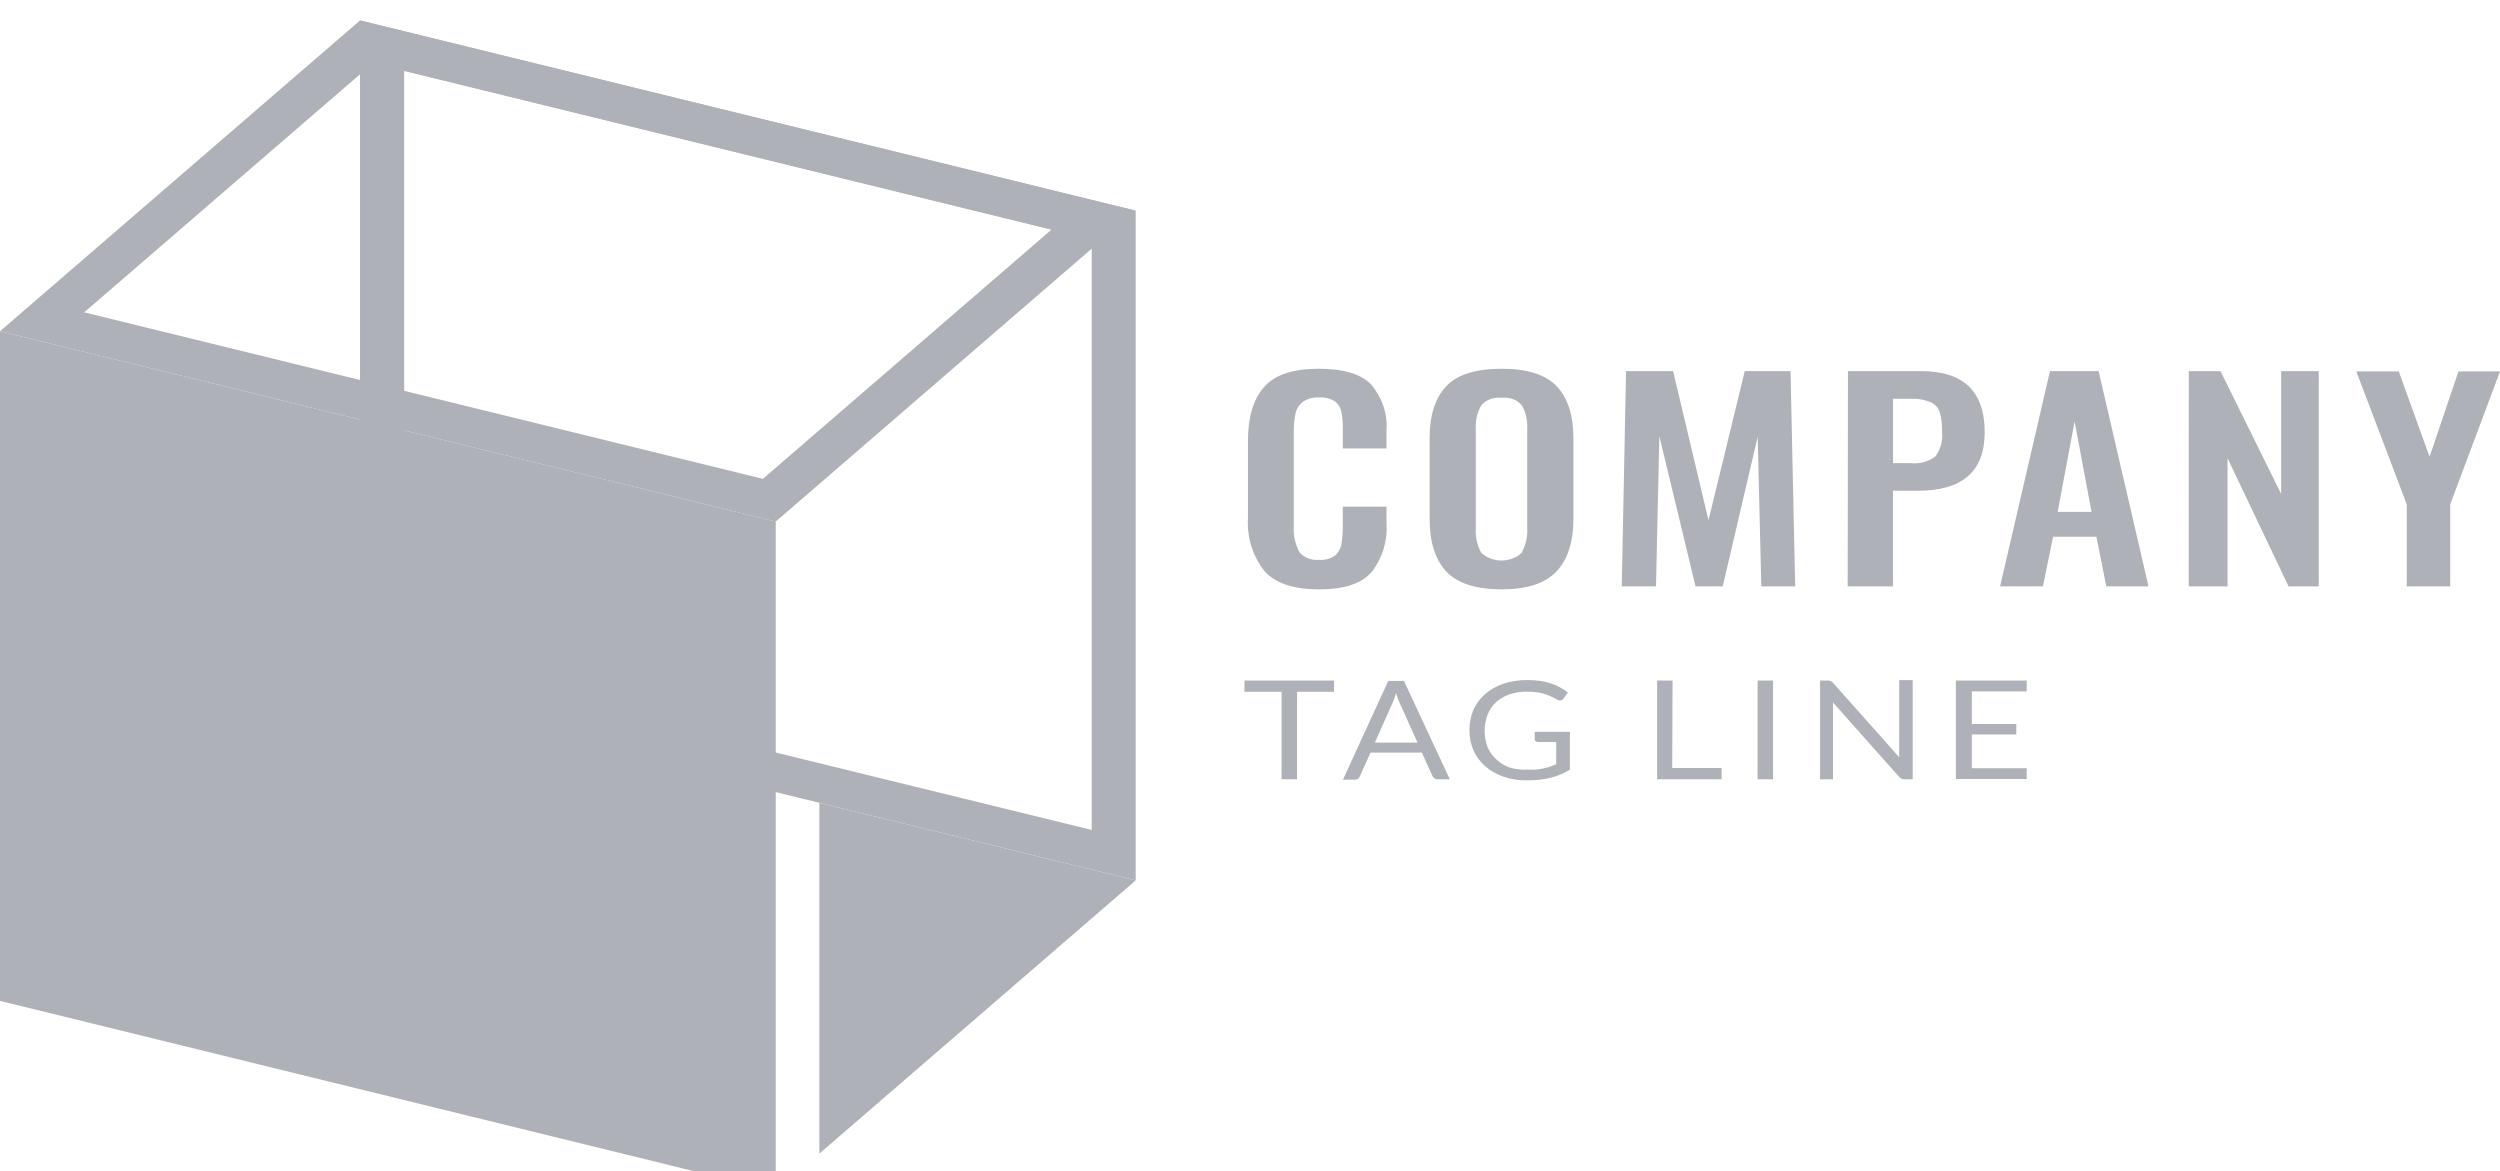
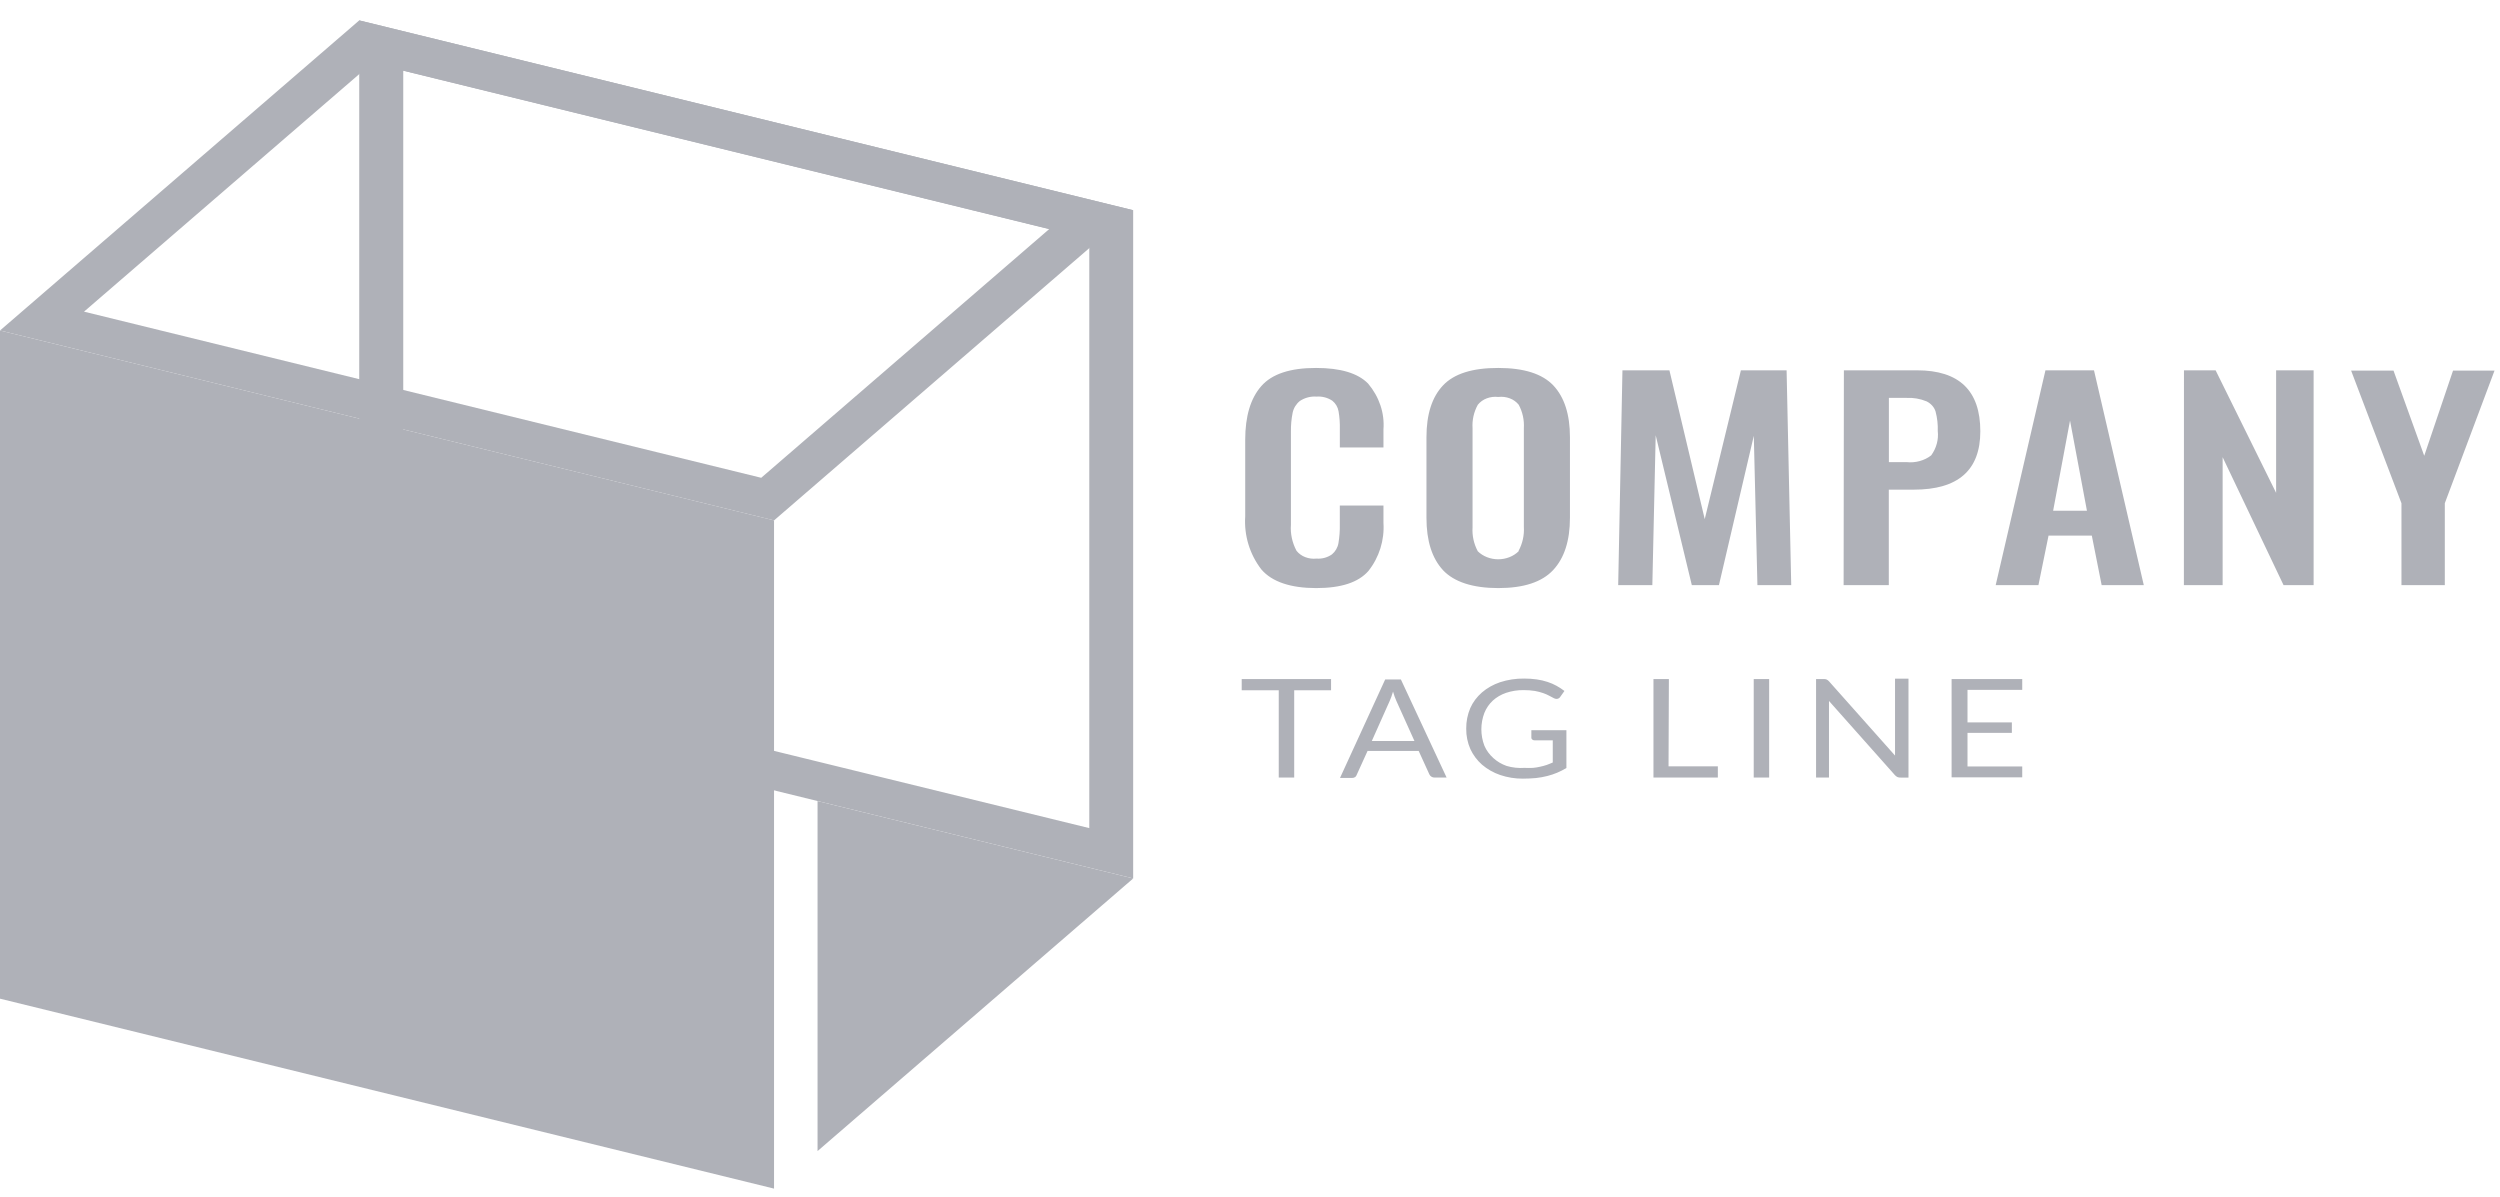
- <svg xmlns="http://www.w3.org/2000/svg" fill="none">
+ <svg xmlns="http://www.w3.org/2000/svg" width="94" height="45" fill="none">
  <path d="M47.425 21.408a2.947 2.947 0 0 1-.605-1.988v-2.884c0-.883.2-1.555.602-2.015.4-.46 1.089-.688 2.065-.686.917 0 1.569.196 1.953.587.42.499.625 1.109.578 1.724v.678h-1.64v-.687c.005-.224-.01-.449-.048-.671a.65.65 0 0 0-.235-.399.95.95 0 0 0-.594-.155 1.005 1.005 0 0 0-.625.164.768.768 0 0 0-.272.44 3.332 3.332 0 0 0-.065.713v3.499c-.026.337.047.675.21.982a.77.77 0 0 0 .328.238.9.9 0 0 0 .424.055.893.893 0 0 0 .58-.158.704.704 0 0 0 .245-.425c.038-.232.056-.467.051-.701v-.71h1.641v.648a2.64 2.64 0 0 1-.567 1.813c-.377.428-1.02.642-1.964.642s-1.658-.229-2.062-.704ZM54.257 21.438c-.415-.45-.622-1.103-.622-1.968v-3.033c0-.857.207-1.505.622-1.945.414-.44 1.107-.659 2.079-.657.965 0 1.654.22 2.069.657.414.44.625 1.088.625 1.945v3.032c0 .857-.21 1.514-.632 1.966-.421.451-1.107.677-2.062.677-.955 0-1.661-.229-2.08-.674Zm2.843-.728c.149-.28.216-.589.197-.897v-3.714a1.65 1.65 0 0 0-.193-.88.776.776 0 0 0-.335-.241.907.907 0 0 0-.433-.052.918.918 0 0 0-.434.052.786.786 0 0 0-.337.242c-.15.274-.217.576-.197.88v3.73c-.02.309.047.617.197.898.095.094.214.17.346.222a1.158 1.158 0 0 0 .843 0c.133-.052.25-.128.346-.222v-.018ZM61.004 13.924h1.766l1.328 5.595 1.36-5.595h1.718L67.35 22h-1.271l-.136-5.613L64.632 22h-1.02l-1.358-5.634L62.128 22h-1.284l.16-8.076ZM69.33 13.924h2.752c1.585 0 2.378.764 2.378 2.293 0 1.464-.835 2.196-2.504 2.194h-.937V22H69.32l.01-8.077Zm2.351 3.451c.168.019.338.006.5-.039.16-.044.31-.117.434-.216.195-.273.281-.593.245-.912a2.525 2.525 0 0 0-.082-.733.594.594 0 0 0-.125-.222.703.703 0 0 0-.214-.162 1.759 1.759 0 0 0-.758-.13h-.659v2.414h.66ZM76.91 13.924h1.824L80.606 22h-1.584l-.37-1.862h-1.627L76.645 22h-1.607l1.871-8.076Zm1.559 5.279-.636-3.39-.635 3.39h1.27ZM82.117 13.924h1.19l2.275 4.607v-4.607h1.41V22h-1.131l-2.29-4.81V22h-1.457l.003-8.076ZM90.294 18.92l-1.892-4.985h1.594l1.155 3.203 1.083-3.203h1.56l-1.869 4.986V22h-1.63v-3.08ZM50.048 25.532v.422h-1.386v3.282h-.581v-3.282h-1.393v-.422h3.36ZM54.393 29.236h-.449a.2.2 0 0 1-.126-.035.194.194 0 0 1-.074-.085l-.401-.88H51.42l-.4.88a.243.243 0 0 1-.062.1.208.208 0 0 1-.126.035h-.448l1.699-3.704h.59l1.72 3.69Zm-2.813-1.375h1.603l-.68-1.508a2.699 2.699 0 0 1-.125-.349c-.024.07-.044.138-.064.197l-.062.155-.672 1.505ZM57.321 28.872c.107.005.213.005.32 0 .091-.008.182-.023.271-.044.083-.017.165-.04.245-.067.075-.026.15-.059.227-.091v-.833h-.679a.137.137 0 0 1-.092-.03.086.086 0 0 1-.026-.03.074.074 0 0 1-.008-.037v-.284h1.318v1.42a2.578 2.578 0 0 1-.716.301c-.14.036-.281.061-.425.077-.165.015-.33.023-.496.023a2.59 2.59 0 0 1-.856-.138 2.09 2.09 0 0 1-.68-.387 1.79 1.79 0 0 1-.438-.586 1.851 1.851 0 0 1-.156-.769 1.92 1.92 0 0 1 .153-.774c.097-.22.247-.42.438-.587.194-.167.425-.297.68-.384.29-.095.6-.142.91-.138.158 0 .316.01.472.032.138.02.274.051.404.094.12.038.233.088.34.147.104.058.203.122.296.193l-.163.229a.142.142 0 0 1-.055.05.17.17 0 0 1-.078.02.222.222 0 0 1-.105-.029 2.113 2.113 0 0 1-.167-.088 1.504 1.504 0 0 0-.227-.1 2.127 2.127 0 0 0-.313-.082 2.614 2.614 0 0 0-.431-.032 2.009 2.009 0 0 0-.656.103c-.189.065-.36.165-.5.293a1.29 1.29 0 0 0-.315.46 1.732 1.732 0 0 0 0 1.235c.074.174.19.333.34.467.139.127.308.227.495.293.216.064.445.089.673.073ZM62.736 28.814h1.855v.422H62.17v-3.704h.58l-.013 3.282ZM66.52 29.236h-.58v-3.704h.58v3.704ZM68.681 25.55a.28.28 0 0 1 .089.067l2.483 2.792a.881.881 0 0 1 0-.132V25.517h.506v3.72h-.292a.275.275 0 0 1-.126-.021.328.328 0 0 1-.091-.07l-2.48-2.79v2.88h-.486v-3.704h.302c.033 0 .066.006.095.017ZM76.036 25.532v.407h-2.058v1.223h1.668v.393h-1.668v1.265h2.058v.407H73.38v-3.695h2.656ZM15.162 2.656l25.795 6.323v22.158l-25.795-6.32V2.655ZM13.507.766v25.127l29.1 7.136V7.905L13.508.767Z" fill="#AFB1B8" />
  <path d="M29.104 44.692 0 37.55V12.427l29.104 7.139v25.126Z" fill="#AFB1B8" />
  <path d="m13.99 2.371 25.458 6.244-10.826 9.35-25.463-6.247L13.99 2.37ZM13.507.767 0 12.427l29.104 7.14L42.608 7.904 13.508.767ZM30.741 43.279 42.608 33.03 30.74 30.12v13.16Z" fill="#AFB1B8" />
</svg>
